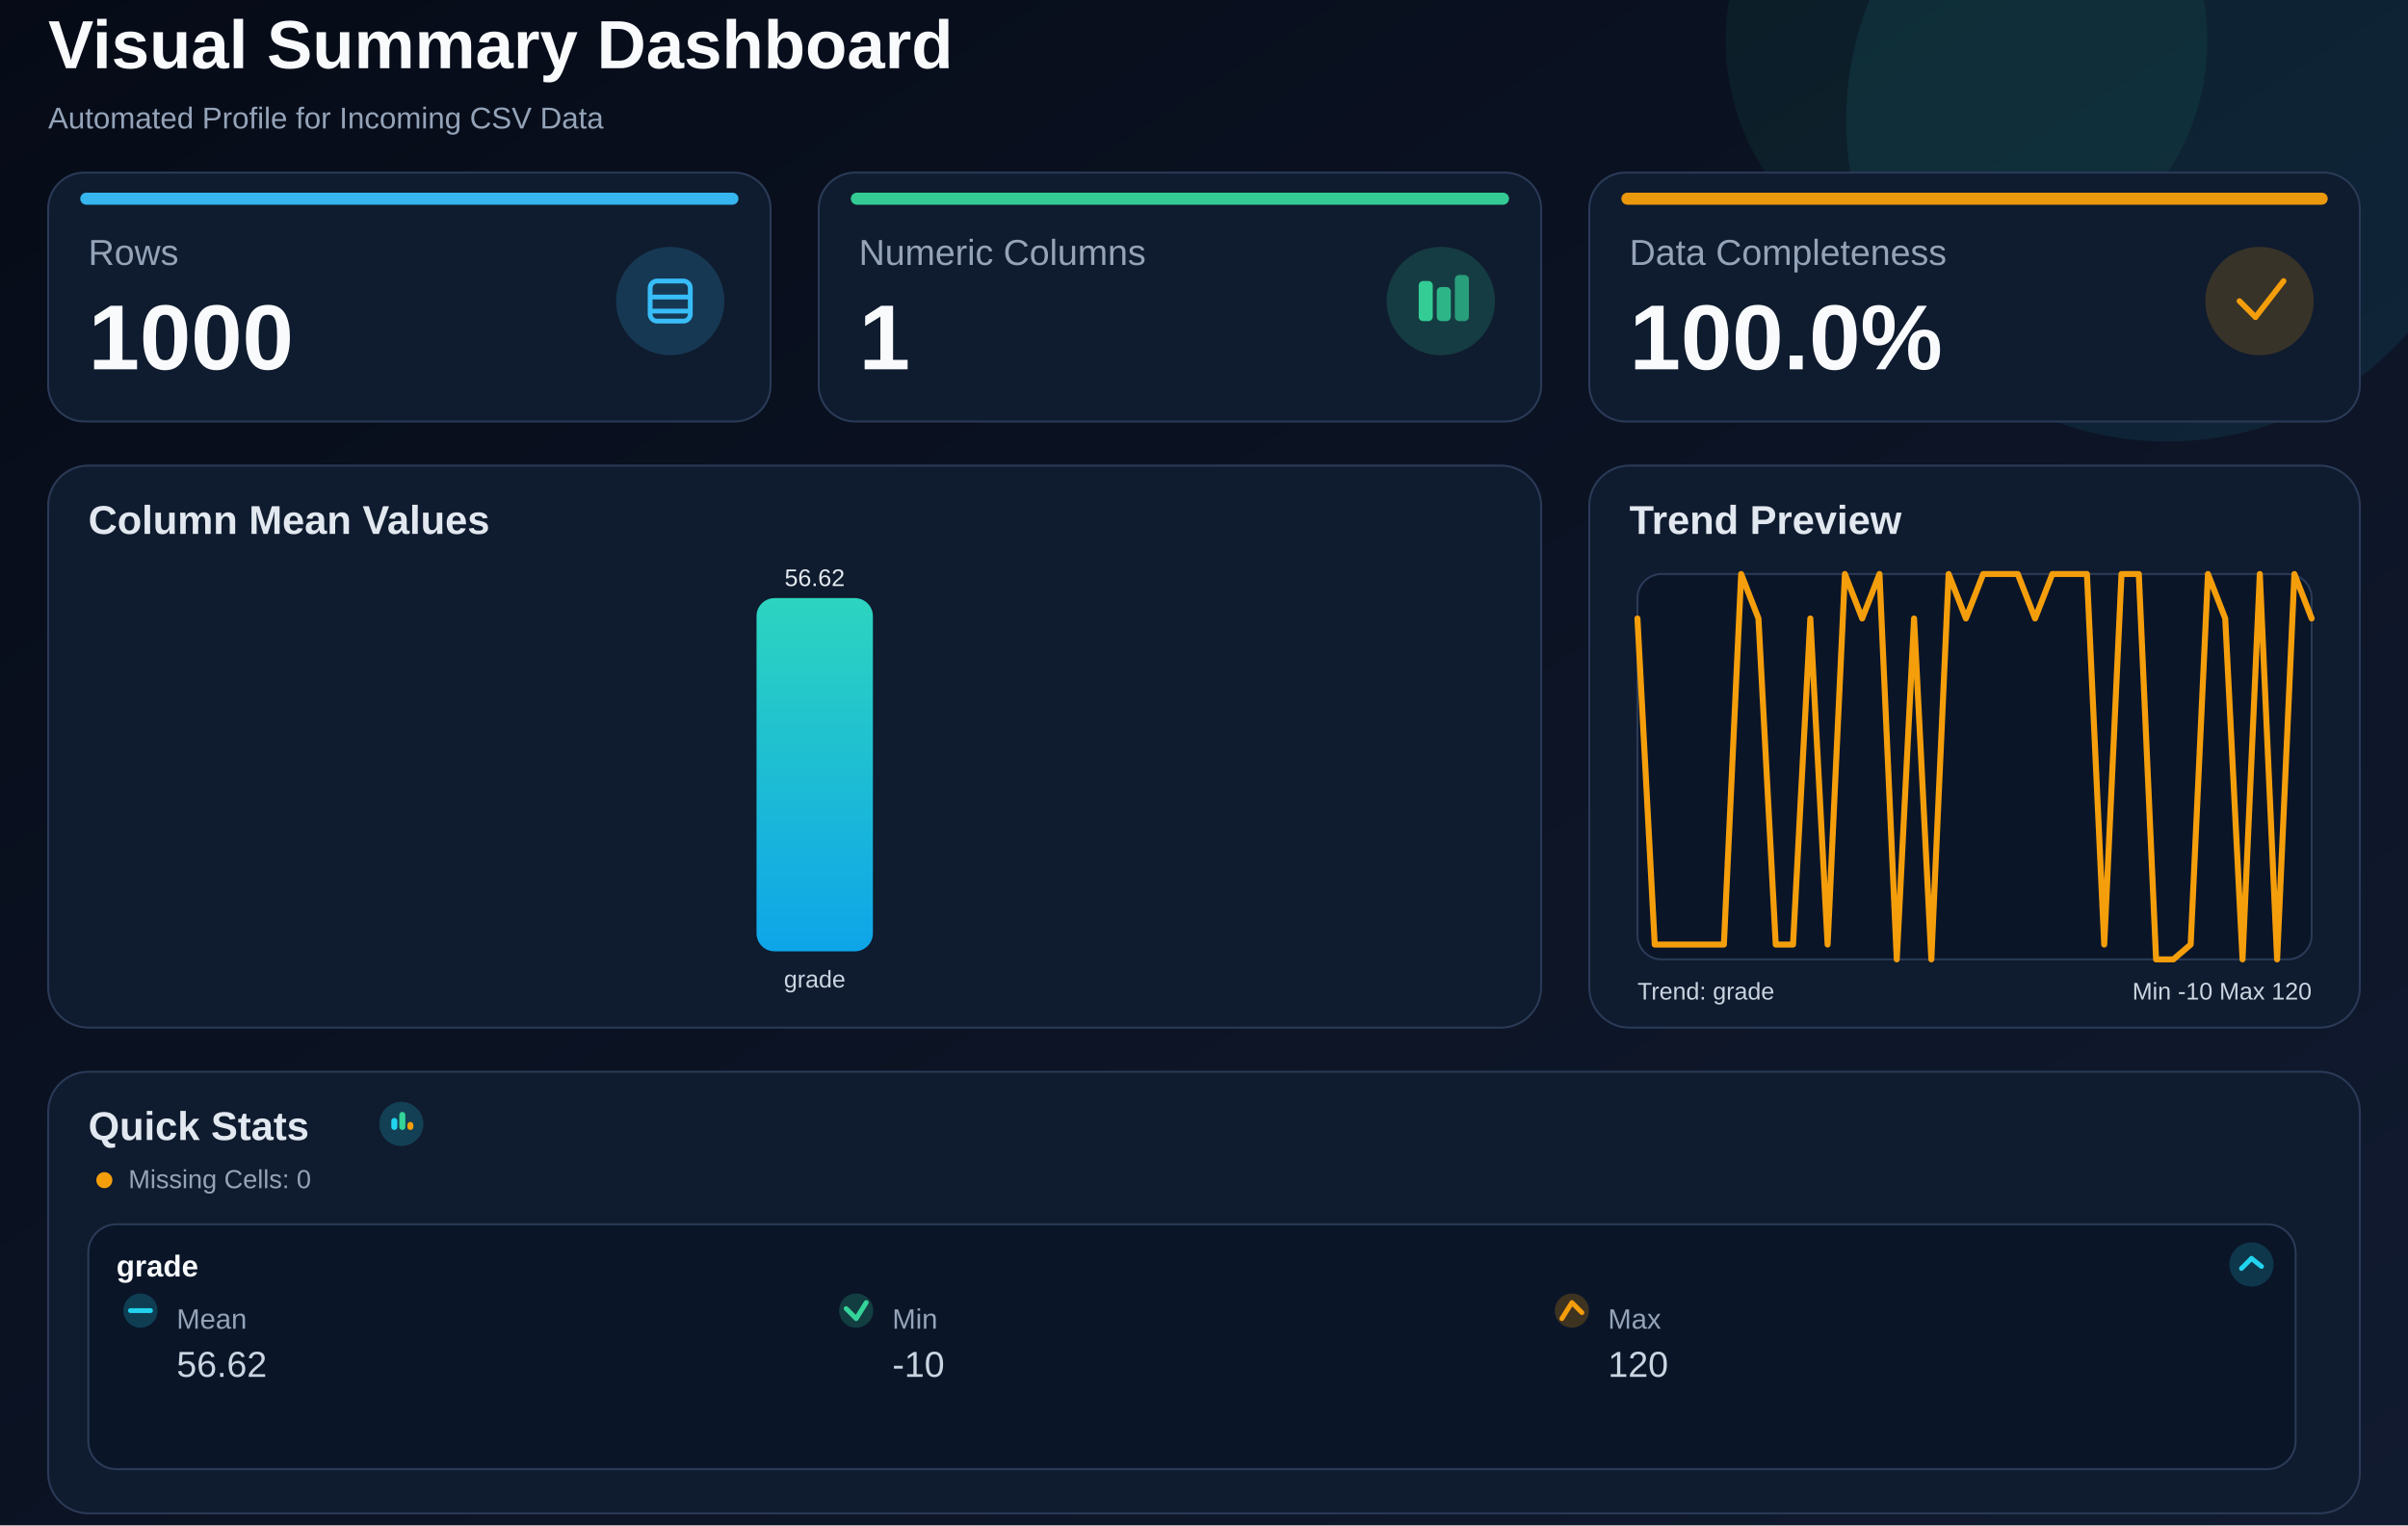
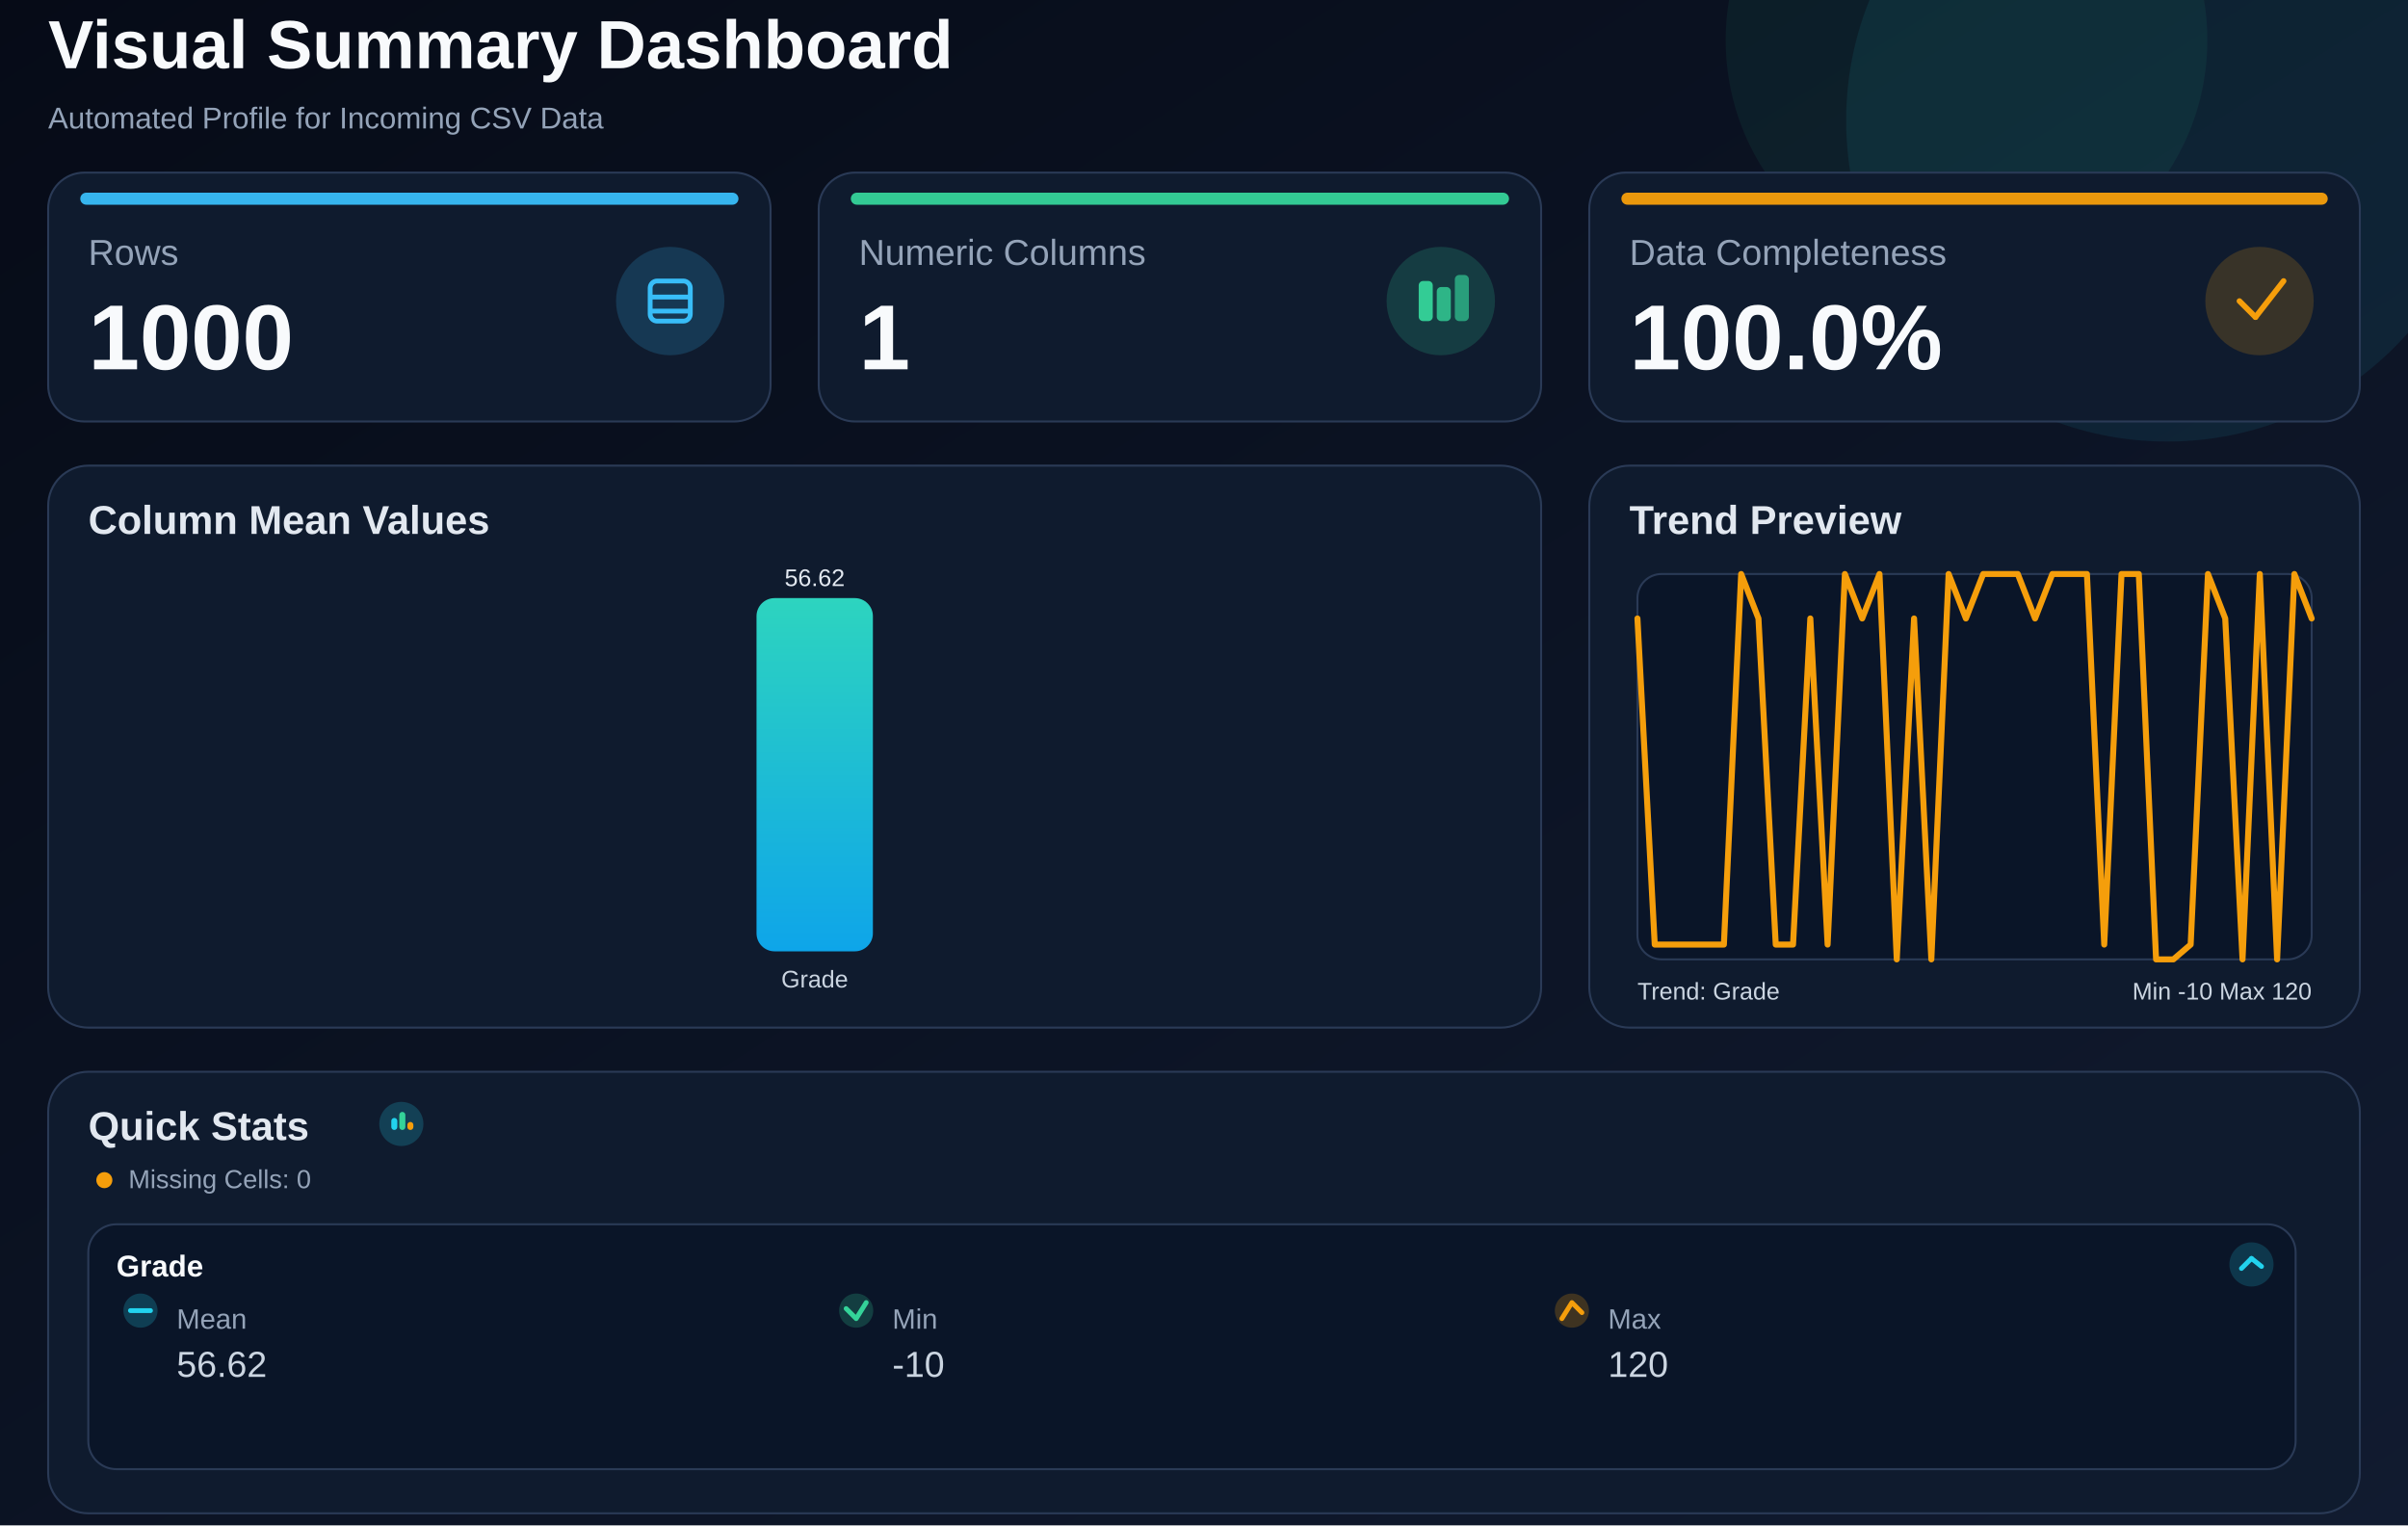
<svg xmlns="http://www.w3.org/2000/svg" width="1200" height="760" font-family="Poppins, Segoe UI, Arial, sans-serif">
  <defs>
    <linearGradient id="bg" x1="0" y1="0" x2="1" y2="1">
      <stop offset="0%" stop-color="#060b17" />
      <stop offset="100%" stop-color="#111b30" />
    </linearGradient>
    <linearGradient id="bar" x1="0" y1="0" x2="0" y2="1">
      <stop offset="0%" stop-color="#2dd4bf" />
      <stop offset="100%" stop-color="#0ea5e9" />
    </linearGradient>
  </defs>
  <rect width="1200" height="760" fill="url(#bg)" />
  <circle cx="1080" cy="60" r="160" fill="#22d3ee" opacity="0.08" />
  <circle cx="980" cy="20" r="120" fill="#34d399" opacity="0.07" />
  <text x="24" y="34" font-size="34" font-weight="700" fill="#f8fafc">Visual Summary Dashboard</text>
  <text x="24" y="64" font-size="15" fill="#94a3b8">Automated Profile for Incoming CSV Data</text>
  <rect x="24" y="86" width="360" height="124" rx="18" fill="#0f1b2e" stroke="#2a3a56" />
  <rect x="40" y="96" width="328" height="6" rx="3" fill="#38bdf8" opacity="0.95" />
  <circle cx="334" cy="150" r="27" fill="#38bdf8" opacity="0.18" />
  <rect x="324" y="140" width="20" height="20" rx="3.5" fill="none" stroke="#38bdf8" stroke-width="2.4" />
  <line x1="324" y1="148" x2="344" y2="148" stroke="#38bdf8" stroke-width="2.4" />
  <line x1="324" y1="155" x2="344" y2="155" stroke="#38bdf8" stroke-width="2.4" />
  <text x="44" y="132" font-size="18" font-weight="500" fill="#94a3b8">Rows</text>
  <text x="44" y="184" font-size="46" font-weight="700" fill="#f8fafc">1000</text>
  <rect x="408" y="86" width="360" height="124" rx="18" fill="#0f1b2e" stroke="#2a3a56" />
  <rect x="424" y="96" width="328" height="6" rx="3" fill="#34d399" opacity="0.95" />
  <circle cx="718" cy="150" r="27" fill="#34d399" opacity="0.18" />
  <rect x="707" y="140" width="7" height="20" rx="2.2" fill="#34d399" opacity="0.95" />
  <rect x="716" y="143" width="7" height="17" rx="2.2" fill="#34d399" opacity="0.8" />
  <rect x="725" y="137" width="7" height="23" rx="2.2" fill="#34d399" opacity="0.65" />
  <text x="428" y="132" font-size="18" font-weight="500" fill="#94a3b8">Numeric Columns</text>
  <text x="428" y="184" font-size="46" font-weight="700" fill="#f8fafc">1</text>
  <rect x="792" y="86" width="384" height="124" rx="18" fill="#0f1b2e" stroke="#2a3a56" />
  <rect x="808" y="96" width="352" height="6" rx="3" fill="#f59e0b" opacity="0.95" />
  <circle cx="1126" cy="150" r="27" fill="#f59e0b" opacity="0.18" />
  <line x1="1116" y1="150" x2="1124" y2="158" stroke="#f59e0b" stroke-width="2.8" stroke-linecap="round" />
  <line x1="1124" y1="158" x2="1138" y2="140" stroke="#f59e0b" stroke-width="2.8" stroke-linecap="round" />
  <text x="812" y="132" font-size="18" font-weight="500" fill="#94a3b8">Data Completeness</text>
  <text x="812" y="184" font-size="46" font-weight="700" fill="#f8fafc">100.0%</text>
  <rect x="24" y="232" width="744" height="280" rx="20" fill="#0f1b2e" stroke="#2a3a56" />
  <text x="44" y="266" font-size="20" font-weight="600" fill="#e2e8f0">Column Mean Values</text>
  <rect x="377.00" y="298.00" width="58.00" height="176.00" rx="9" fill="url(#bar)" />
-   <text x="406.00" y="492" font-size="12" fill="#cbd5e1" text-anchor="middle">grade</text>
+   <text x="406.00" y="492" font-size="12" fill="#cbd5e1" text-anchor="middle">Grade</text>
  <text x="406.00" y="292.00" font-size="12" fill="#e2e8f0" text-anchor="middle">56.62</text>
  <rect x="792" y="232" width="384" height="280" rx="20" fill="#0f1b2e" stroke="#2a3a56" />
  <text x="812" y="266" font-size="20" font-weight="600" fill="#e2e8f0">Trend Preview</text>
  <rect x="816" y="286" width="336" height="192" rx="12" fill="#0a1528" stroke="#2a3a56" />
  <polyline points="816.00,308.15 824.62,470.62 833.23,470.62 841.85,470.62 850.46,470.62 859.08,470.62 867.69,286.00 876.31,308.15 884.92,470.62 893.54,470.62 902.15,308.15 910.77,470.62 919.38,286.00 928.00,308.15 936.62,286.00 945.23,478.00 953.85,308.15 962.46,478.00 971.08,286.00 979.69,308.15 988.31,286.00 996.92,286.00 1005.54,286.00 1014.15,308.15 1022.77,286.00 1031.38,286.00 1040.00,286.00 1048.62,470.62 1057.23,286.00 1065.85,286.00 1074.46,478.00 1083.08,478.00 1091.69,470.62 1100.31,286.00 1108.92,308.15 1117.54,478.00 1126.15,286.00 1134.77,478.00 1143.38,286.00 1152.00,308.15" fill="none" stroke="#f59e0b" stroke-width="3" stroke-linecap="round" stroke-linejoin="round" />
-   <text x="816" y="498" font-size="12" fill="#cbd5e1">Trend: grade</text>
+   <text x="816" y="498" font-size="12" fill="#cbd5e1">Trend: Grade</text>
  <text x="1152" y="498" font-size="12" fill="#cbd5e1" text-anchor="end">Min -10  Max 120</text>
  <rect x="24" y="534" width="1152" height="220" rx="20" fill="#0f1b2e" stroke="#2a3a56" />
  <circle cx="200" cy="560" r="11" fill="#22d3ee" opacity="0.2" />
  <rect x="195" y="557" width="3" height="6" rx="1.5" fill="#22d3ee" />
  <rect x="199" y="554" width="3" height="9" rx="1.5" fill="#34d399" />
  <rect x="203" y="559" width="3" height="4" rx="1.5" fill="#f59e0b" />
  <text x="44" y="568" font-size="20" font-weight="600" fill="#e2e8f0">Quick Stats</text>
  <circle cx="52" cy="588" r="4" fill="#f59e0b" />
  <text x="64" y="592" font-size="13" fill="#94a3b8">Missing Cells: 0</text>
  <rect x="44.00" y="610" width="1100.00" height="122" rx="14" fill="#0a1528" stroke="#2a3a56" />
  <circle cx="1122.0" cy="630" r="11" fill="#22d3ee" opacity="0.18" />
  <line x1="1117.0" y1="632" x2="1122.0" y2="627" stroke="#22d3ee" stroke-width="2.4" stroke-linecap="round" />
  <line x1="1122.0" y1="627" x2="1127.0" y2="631" stroke="#22d3ee" stroke-width="2.4" stroke-linecap="round" />
-   <text x="58.00" y="636" font-size="15" font-weight="600" fill="#f8fafc">grade</text>
+   <text x="58.00" y="636" font-size="15" font-weight="600" fill="#f8fafc">Grade</text>
  <circle cx="70.0" cy="653" r="8.5" fill="#22d3ee" opacity="0.22" />
  <line x1="65.0" y1="653" x2="75.0" y2="653" stroke="#22d3ee" stroke-width="2.4" stroke-linecap="round" />
  <text x="88.00" y="662" font-size="14" fill="#94a3b8">Mean</text>
  <text x="88.00" y="686" font-size="18" fill="#cbd5e1">56.62</text>
  <circle cx="426.667" cy="653" r="8.5" fill="#34d399" opacity="0.22" />
  <polyline points="421.667,652 426.667,657 431.667,649" fill="none" stroke="#34d399" stroke-width="2.4" stroke-linecap="round" stroke-linejoin="round" />
  <text x="444.67" y="662" font-size="14" fill="#94a3b8">Min</text>
  <text x="444.67" y="686" font-size="18" fill="#cbd5e1">-10</text>
  <circle cx="783.333" cy="653" r="8.5" fill="#f59e0b" opacity="0.22" />
  <polyline points="778.333,657 783.333,649 788.333,654" fill="none" stroke="#f59e0b" stroke-width="2.4" stroke-linecap="round" stroke-linejoin="round" />
  <text x="801.33" y="662" font-size="14" fill="#94a3b8">Max</text>
  <text x="801.33" y="686" font-size="18" fill="#cbd5e1">120</text>
</svg>
